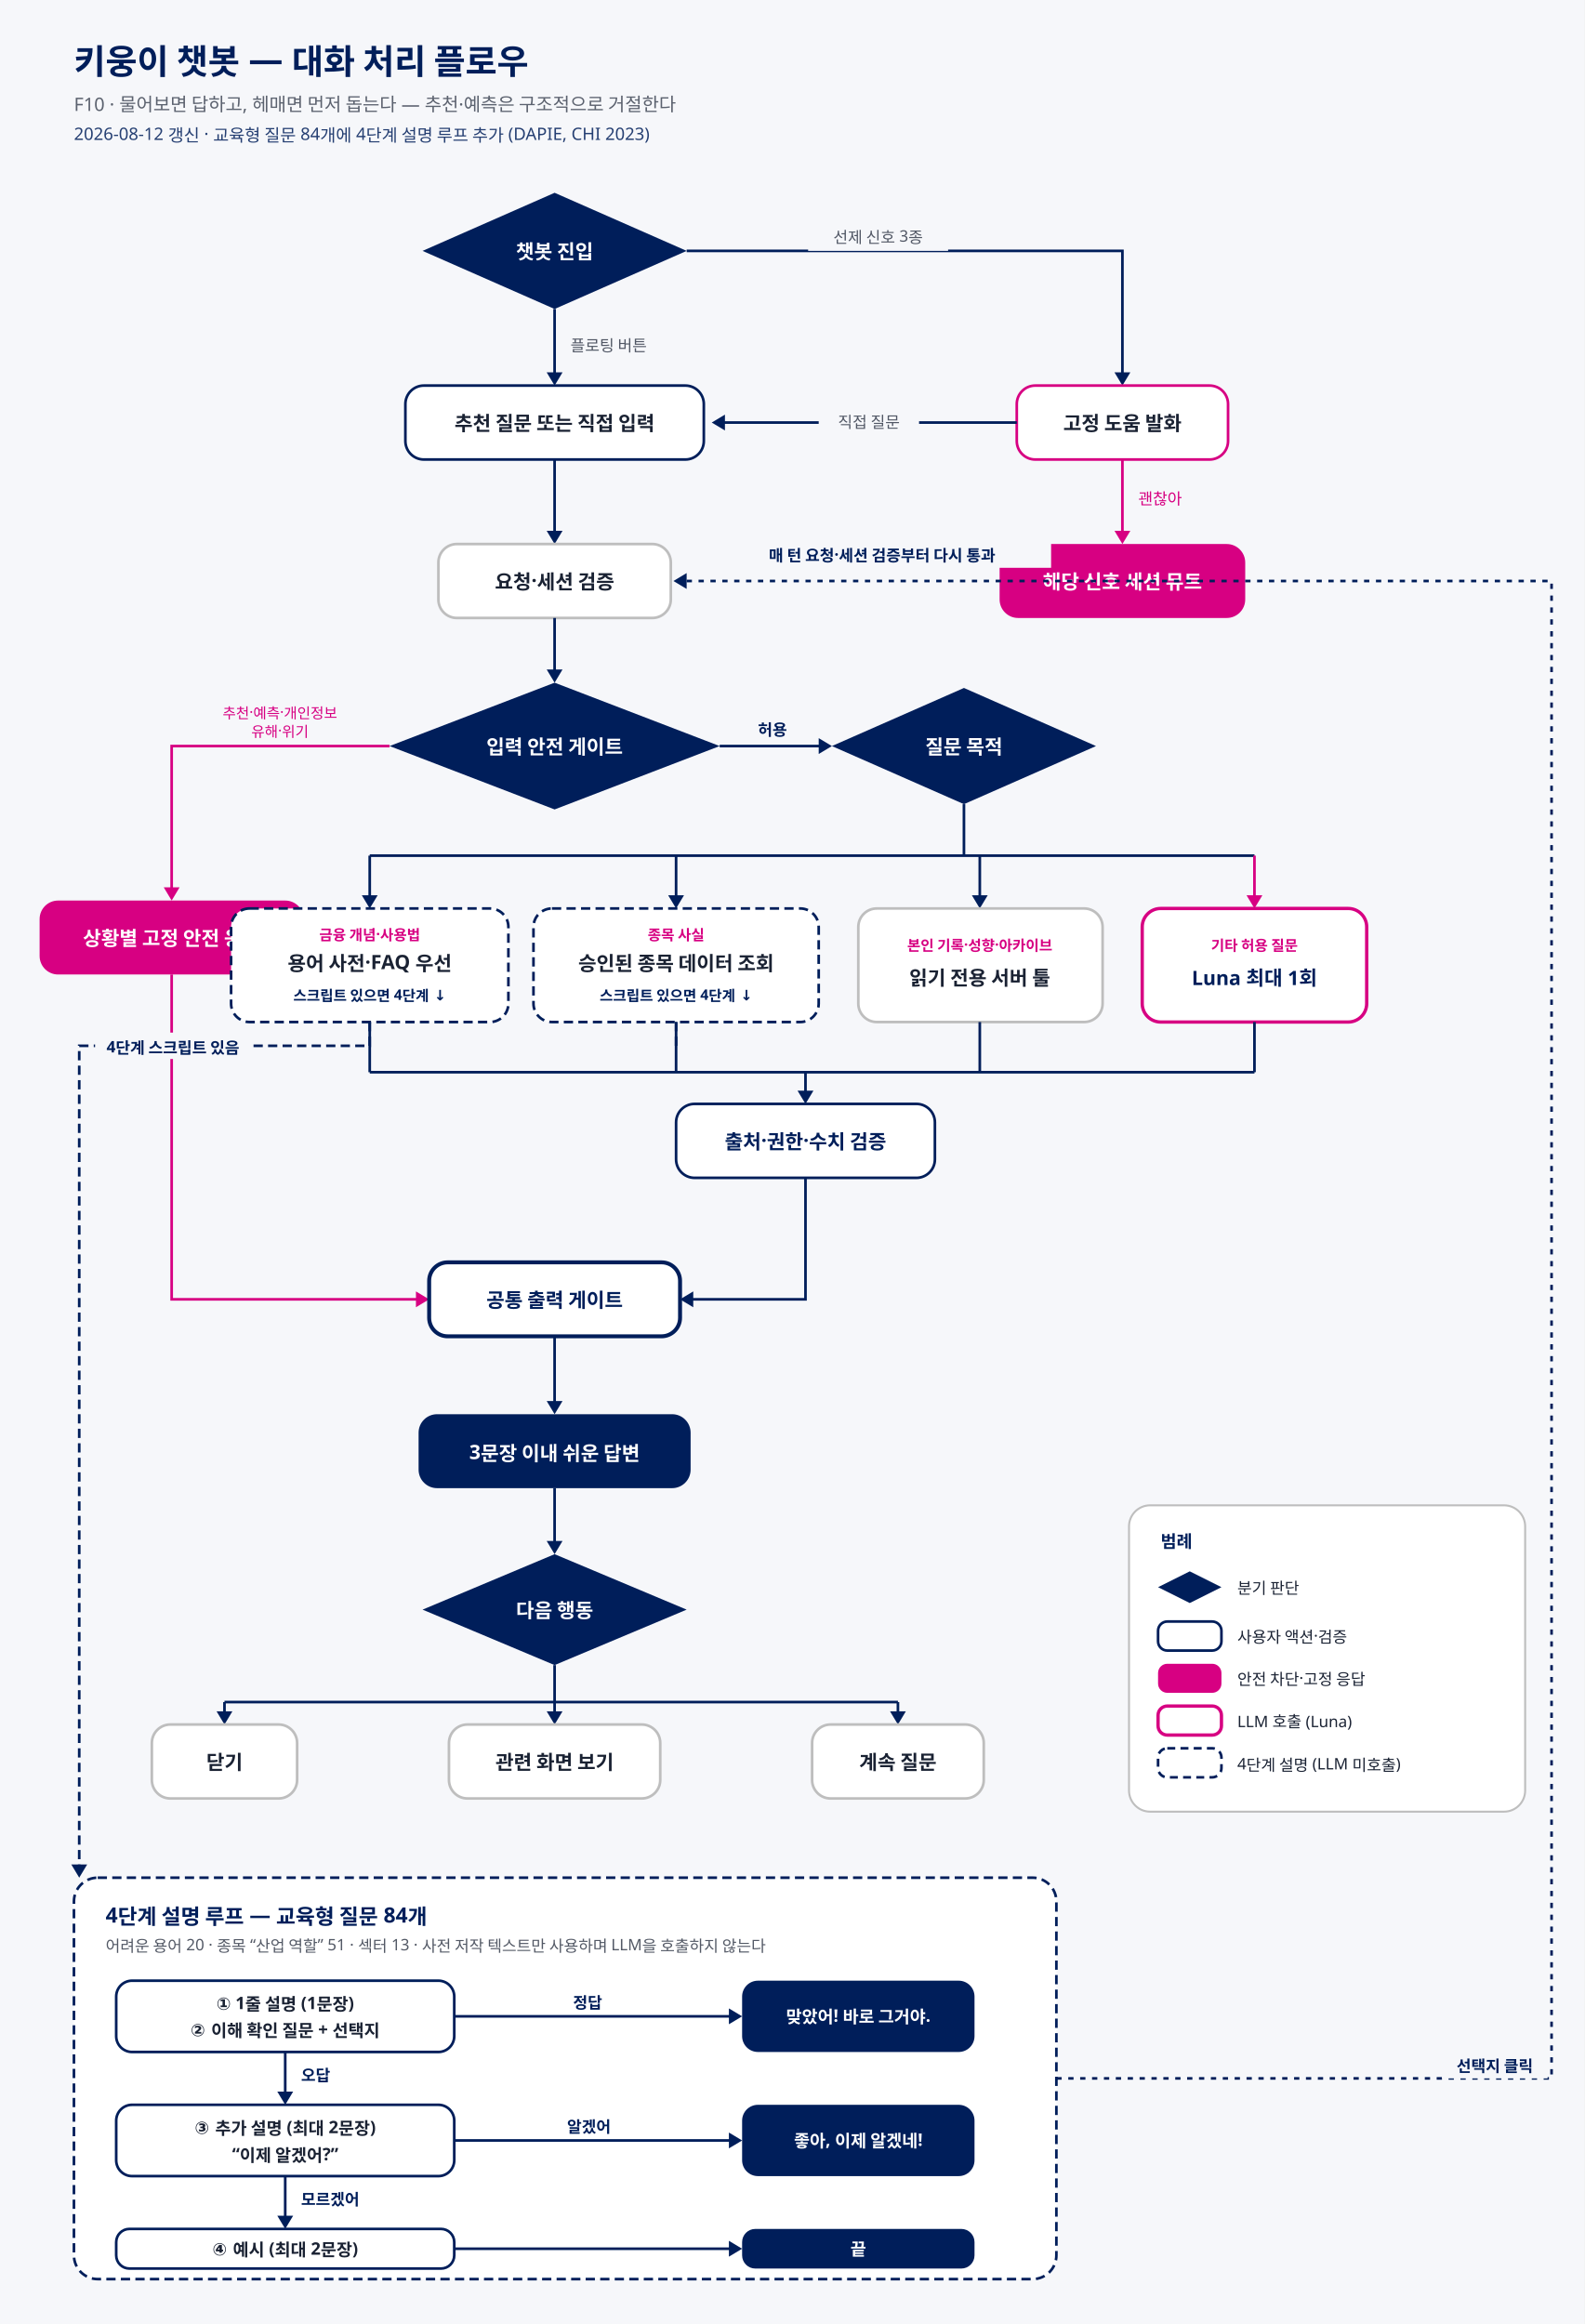
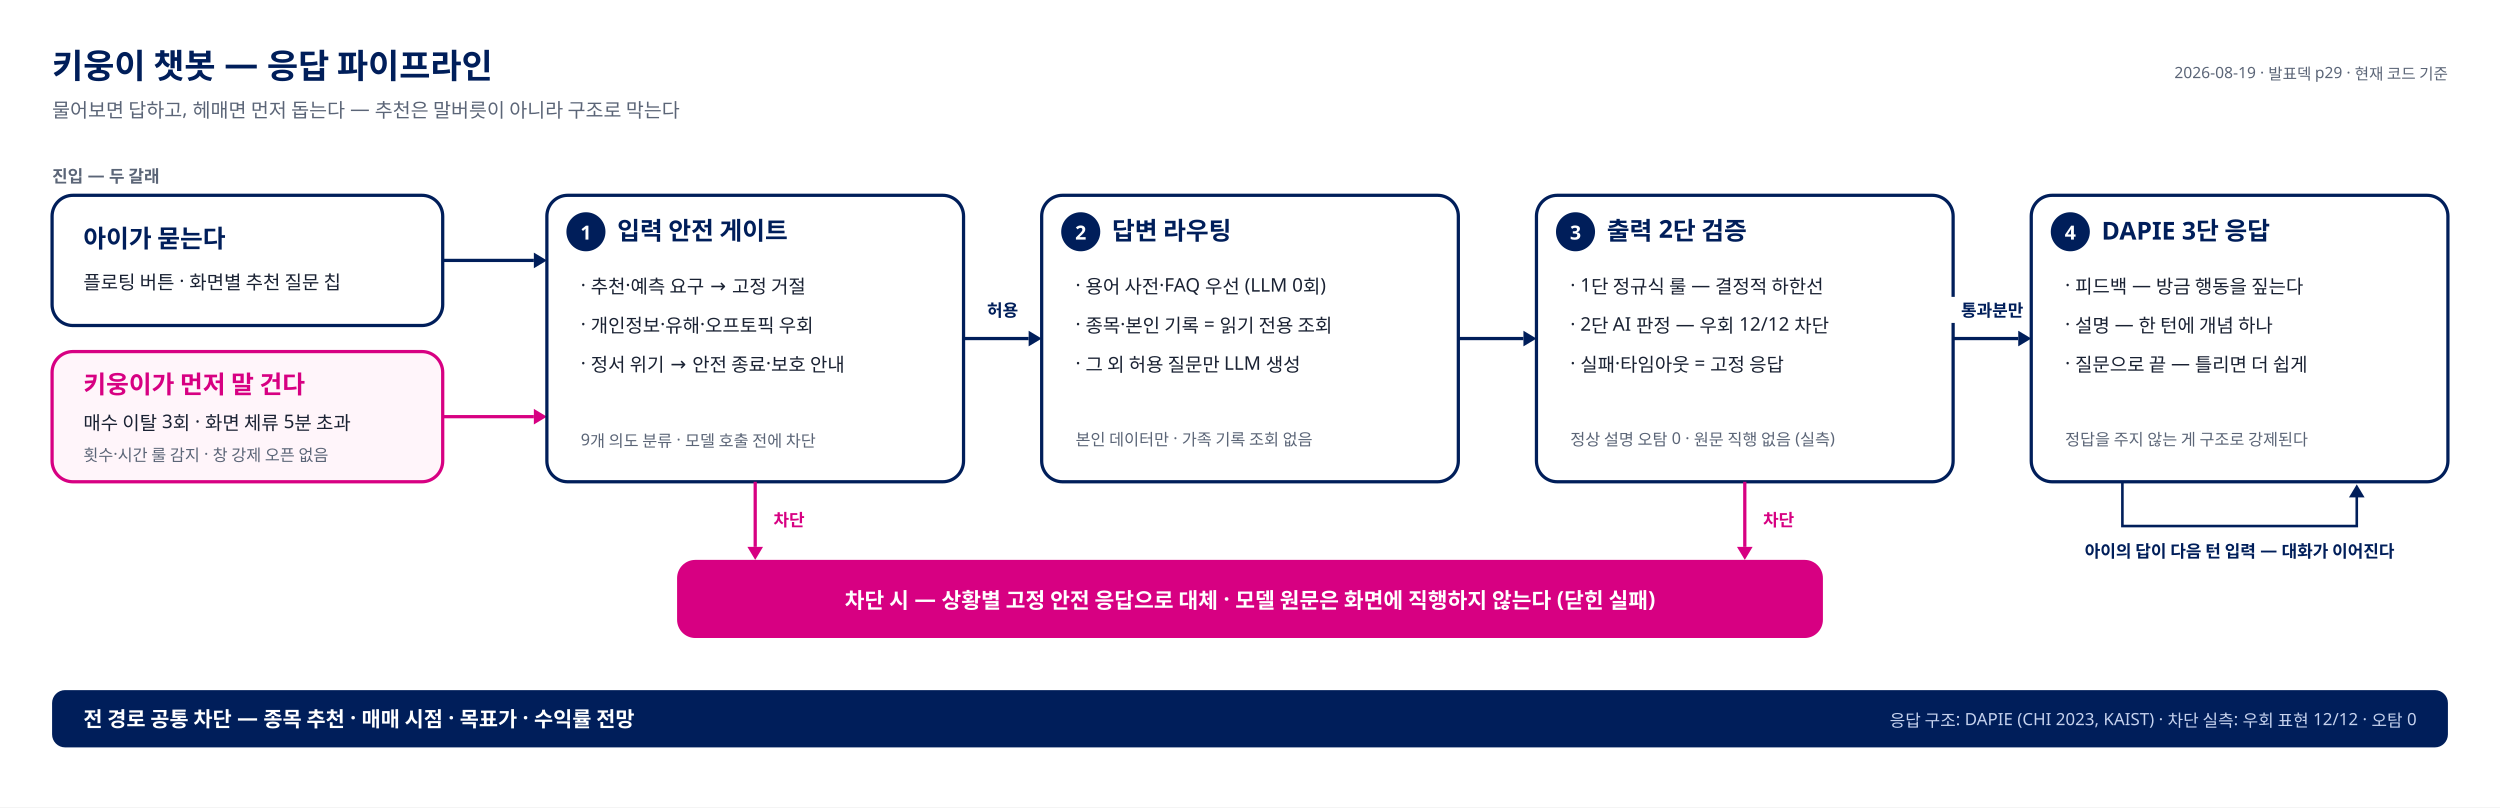
- <svg xmlns="http://www.w3.org/2000/svg" width="1200" height="1760" viewBox="0 0 1200 1760" font-family="Pretendard, 'Segoe UI', 'Malgun Gothic', sans-serif">
-   <rect x="0" y="0" width="1200" height="1760" fill="#F6F7FA" />
-   <text x="56" y="56" font-size="26" font-weight="700" fill="#001E5A">키웅이 챗봇 — 대화 처리 플로우</text>
-   <text x="56" y="84" font-size="14" fill="#1A2233" opacity="0.7">F10 · 물어보면 답하고, 헤매면 먼저 돕는다 — 추천·예측은 구조적으로 거절한다</text>
-   <text x="56" y="106" font-size="13" fill="#001E5A" opacity="0.85">2026-08-12 갱신 · 교육형 질문 84개에 4단계 설명 루프 추가 (DAPIE, CHI 2023)</text>
+ <svg xmlns="http://www.w3.org/2000/svg" width="1920" height="620" viewBox="0 0 1920 620" font-family="Pretendard, 'Malgun Gothic', 'Apple SD Gothic Neo', sans-serif">
+   <rect x="0" y="0" width="1920" height="620" fill="#FFFFFF" />
+   <text x="40" y="60" font-size="26" font-weight="800" fill="#001E5A">키웅이 챗봇 — 응답 파이프라인</text>
+   <text x="40" y="90" font-size="15" fill="#5B6577">물어보면 답하고, 헤매면 먼저 돕는다 — 추천은 말버릇이 아니라 구조로 막는다</text>
+   <text x="1880" y="60" font-size="12" fill="#5B6577" text-anchor="end">2026-08-19 · 발표덱 p29 · 현재 코드 기준</text>
+   <text x="40" y="140" font-size="13" font-weight="700" fill="#5B6577">진입 — 두 갈래</text>
  <g>
-     <polygon points="420,146 520,190 420,234 320,190" fill="#001E5A" />
-     <text x="420" y="196" font-size="15" font-weight="600" fill="#FFFFFF" text-anchor="middle">챗봇 진입</text>
-   </g>
-   <path d="M420 234 L420 286" stroke="#001E5A" stroke-width="2" fill="none" />
-   <polygon points="414,282 426,282 420,292" fill="#001E5A" />
-   <text x="432" y="266" font-size="12" fill="#1A2233" opacity="0.75">플로팅 버튼</text>
-   <path d="M520 190 L850 190 L850 286" stroke="#001E5A" stroke-width="2" fill="none" />
-   <polygon points="844,282 856,282 850,292" fill="#001E5A" />
-   <rect x="612" y="170" width="106" height="20" fill="#F6F7FA" />
-   <text x="665" y="184" font-size="12" fill="#1A2233" opacity="0.75" text-anchor="middle">선제 신호 3종</text>
-   <g>
-     <rect x="307" y="292" width="226" height="56" rx="14" fill="#FFFFFF" stroke="#001E5A" stroke-width="2" />
-     <text x="420" y="326" font-size="15" font-weight="600" fill="#1A2233" text-anchor="middle">추천 질문 또는 직접 입력</text>
-   </g>
-   <path d="M420 348 L420 406" stroke="#001E5A" stroke-width="2" fill="none" />
-   <polygon points="414,402 426,402 420,412" fill="#001E5A" />
-   <g>
-     <rect x="770" y="292" width="160" height="56" rx="14" fill="#FFFFFF" stroke="#D70082" stroke-width="2" />
-     <text x="850" y="326" font-size="15" font-weight="600" fill="#1A2233" text-anchor="middle">고정 도움 발화</text>
-   </g>
-   <path d="M770 320 L545 320" stroke="#001E5A" stroke-width="2" fill="none" />
-   <polygon points="549,314 549,326 539,320" fill="#001E5A" />
-   <rect x="620" y="310" width="76" height="20" fill="#F6F7FA" />
-   <text x="658" y="324" font-size="12" fill="#1A2233" opacity="0.75" text-anchor="middle">직접 질문</text>
-   <path d="M850 348 L850 406" stroke="#D70082" stroke-width="2" fill="none" />
-   <polygon points="844,402 856,402 850,412" fill="#D70082" />
-   <text x="862" y="382" font-size="12" fill="#D70082">괜찮아</text>
-   <g>
-     <rect x="757" y="412" width="186" height="56" rx="14" fill="#D70082" />
-     <text x="850" y="446" font-size="15" font-weight="600" fill="#FFFFFF" text-anchor="middle">해당 신호 세션 뮤트</text>
+     <rect x="40" y="150" width="300" height="100" rx="16" fill="#FFFFFF" stroke="#001E5A" stroke-width="2.5" />
+     <text x="64" y="190" font-size="19" font-weight="800" fill="#001E5A">아이가 묻는다</text>
+     <text x="64" y="222" font-size="14.5" fill="#1A2233">플로팅 버튼 · 화면별 추천 질문 칩</text>
  </g>
  <g>
-     <rect x="332" y="412" width="176" height="56" rx="14" fill="#FFFFFF" stroke="#BEBEBE" stroke-width="2" />
-     <text x="420" y="446" font-size="15" font-weight="600" fill="#1A2233" text-anchor="middle">요청·세션 검증</text>
+     <rect x="40" y="270" width="300" height="100" rx="16" fill="#FFF5FA" stroke="#D70082" stroke-width="2.5" />
+     <text x="64" y="302" font-size="19" font-weight="800" fill="#D70082">키웅이가 먼저 말 건다</text>
+     <text x="64" y="330" font-size="14.5" fill="#1A2233">매수 이탈 3회 · 화면 체류 5분 초과</text>
+     <text x="64" y="354" font-size="12.5" fill="#5B6577">횟수·시간 룰 감지 · 창 강제 오픈 없음</text>
  </g>
-   <path d="M420 468 L420 511" stroke="#001E5A" stroke-width="2" fill="none" />
-   <polygon points="414,507 426,507 420,517" fill="#001E5A" />
+   <path d="M340 200 L410 200" stroke="#001E5A" stroke-width="2.5" fill="none" />
+   <polygon points="410,194 410,206 420,200" fill="#001E5A" />
+   <path d="M340 320 L410 320" stroke="#D70082" stroke-width="2.5" fill="none" />
+   <polygon points="410,314 410,326 420,320" fill="#D70082" />
  <g>
-     <polygon points="420,517 545,565 420,613 295,565" fill="#001E5A" />
-     <text x="420" y="571" font-size="15" font-weight="600" fill="#FFFFFF" text-anchor="middle">입력 안전 게이트</text>
+     <rect x="420" y="150" width="320" height="220" rx="16" fill="#FFFFFF" stroke="#001E5A" stroke-width="2.5" />
+     <circle cx="450" cy="178" r="15" fill="#001E5A" />
+     <text x="450" y="184" font-size="15" font-weight="800" fill="#FFFFFF" text-anchor="middle">1</text>
+     <text x="474" y="184" font-size="19" font-weight="800" fill="#001E5A">입력 안전 게이트</text>
+     <text x="446" y="224" font-size="14.5" fill="#1A2233">· 추천·예측 요구 → 고정 거절</text>
+     <text x="446" y="254" font-size="14.5" fill="#1A2233">· 개인정보·유해·오프토픽 우회</text>
+     <text x="446" y="284" font-size="14.5" fill="#1A2233">· 정서 위기 → 안전 종료·보호 안내</text>
+     <text x="446" y="342" font-size="12.5" fill="#5B6577">9개 의도 분류 · 모델 호출 전에 차단</text>
  </g>
-   <path d="M295 565 L130 565 L130 676" stroke="#D70082" stroke-width="2" fill="none" />
-   <polygon points="124,672 136,672 130,682" fill="#D70082" />
-   <text x="212" y="544" font-size="11" fill="#D70082" text-anchor="middle">추천·예측·개인정보</text>
-   <text x="212" y="558" font-size="11" fill="#D70082" text-anchor="middle">유해·위기</text>
-   <path d="M545 565 L624 565" stroke="#001E5A" stroke-width="2" fill="none" />
-   <polygon points="620,559 620,571 630,565" fill="#001E5A" />
-   <rect x="562" y="544" width="46" height="18" fill="#F6F7FA" />
-   <text x="585" y="557" font-size="12" font-weight="600" fill="#001E5A" text-anchor="middle">허용</text>
+   <path d="M740 260 L790 260" stroke="#001E5A" stroke-width="2.5" fill="none" />
+   <polygon points="790,254 790,266 800,260" fill="#001E5A" />
+   <rect x="746" y="228" width="48" height="20" fill="#FFFFFF" />
+   <text x="770" y="243" font-size="13" font-weight="700" fill="#001E5A" text-anchor="middle">허용</text>
  <g>
-     <rect x="30" y="682" width="200" height="56" rx="14" fill="#D70082" />
-     <text x="130" y="716" font-size="15" font-weight="600" fill="#FFFFFF" text-anchor="middle">상황별 고정 안전 응답</text>
+     <rect x="800" y="150" width="320" height="220" rx="16" fill="#FFFFFF" stroke="#001E5A" stroke-width="2.5" />
+     <circle cx="830" cy="178" r="15" fill="#001E5A" />
+     <text x="830" y="184" font-size="15" font-weight="800" fill="#FFFFFF" text-anchor="middle">2</text>
+     <text x="854" y="184" font-size="19" font-weight="800" fill="#001E5A">답변 라우팅</text>
+     <text x="826" y="224" font-size="14.5" fill="#1A2233">· 용어 사전·FAQ 우선 (LLM 0회)</text>
+     <text x="826" y="254" font-size="14.5" fill="#1A2233">· 종목·본인 기록 = 읽기 전용 조회</text>
+     <text x="826" y="284" font-size="14.5" fill="#1A2233">· 그 외 허용 질문만 LLM 생성</text>
+     <text x="826" y="342" font-size="12.5" fill="#5B6577">본인 데이터만 · 가족 기록 조회 없음</text>
+   </g>
+   <path d="M1120 260 L1170 260" stroke="#001E5A" stroke-width="2.5" fill="none" />
+   <polygon points="1170,254 1170,266 1180,260" fill="#001E5A" />
+   <g>
+     <rect x="1180" y="150" width="320" height="220" rx="16" fill="#FFFFFF" stroke="#001E5A" stroke-width="2.5" />
+     <circle cx="1210" cy="178" r="15" fill="#001E5A" />
+     <text x="1210" y="184" font-size="15" font-weight="800" fill="#FFFFFF" text-anchor="middle">3</text>
+     <text x="1234" y="184" font-size="19" font-weight="800" fill="#001E5A">출력 2단 검증</text>
+     <text x="1206" y="224" font-size="14.5" fill="#1A2233">· 1단 정규식 룰 — 결정적 하한선</text>
+     <text x="1206" y="254" font-size="14.5" fill="#1A2233">· 2단 AI 판정 — 우회 12/12 차단</text>
+     <text x="1206" y="284" font-size="14.5" fill="#1A2233">· 실패·타임아웃 = 고정 응답</text>
+     <text x="1206" y="342" font-size="12.5" fill="#5B6577">정상 설명 오탐 0 · 원문 직행 없음 (실측)</text>
+   </g>
+   <path d="M1500 260 L1550 260" stroke="#001E5A" stroke-width="2.5" fill="none" />
+   <polygon points="1550,254 1550,266 1560,260" fill="#001E5A" />
+   <rect x="1494" y="228" width="72" height="20" fill="#FFFFFF" />
+   <text x="1530" y="243" font-size="13" font-weight="700" fill="#001E5A" text-anchor="middle">통과분만</text>
+   <g>
+     <rect x="1560" y="150" width="320" height="220" rx="16" fill="#FFFFFF" stroke="#001E5A" stroke-width="2.5" />
+     <circle cx="1590" cy="178" r="15" fill="#001E5A" />
+     <text x="1590" y="184" font-size="15" font-weight="800" fill="#FFFFFF" text-anchor="middle">4</text>
+     <text x="1614" y="184" font-size="19" font-weight="800" fill="#001E5A">DAPIE 3단 응답</text>
+     <text x="1586" y="224" font-size="14.5" fill="#1A2233">· 피드백 — 방금 행동을 짚는다</text>
+     <text x="1586" y="254" font-size="14.5" fill="#1A2233">· 설명 — 한 턴에 개념 하나</text>
+     <text x="1586" y="284" font-size="14.5" fill="#1A2233">· 질문으로 끝 — 틀리면 더 쉽게</text>
+     <text x="1586" y="342" font-size="12.5" fill="#5B6577">정답을 주지 않는 게 구조로 강제된다</text>
+   </g>
+   <path d="M1630 370 L1630 404 L1810 404 L1810 380" stroke="#001E5A" stroke-width="2" fill="none" />
+   <polygon points="1804,382 1816,382 1810,372" fill="#001E5A" />
+   <text x="1720" y="428" font-size="13" fill="#001E5A" text-anchor="middle" font-weight="600">아이의 답이 다음 턴 입력 — 대화가 이어진다</text>
+   <path d="M580 370 L580 420" stroke="#D70082" stroke-width="2.5" fill="none" />
+   <polygon points="574,420 586,420 580,430" fill="#D70082" />
+   <text x="594" y="404" font-size="13" font-weight="700" fill="#D70082">차단</text>
+   <path d="M1340 370 L1340 420" stroke="#D70082" stroke-width="2.5" fill="none" />
+   <polygon points="1334,420 1346,420 1340,430" fill="#D70082" />
+   <text x="1354" y="404" font-size="13" font-weight="700" fill="#D70082">차단</text>
+   <g>
+     <rect x="520" y="430" width="880" height="60" rx="14" fill="#D70082" />
+     <text x="960" y="467" font-size="16.5" font-weight="700" fill="#FFFFFF" text-anchor="middle">차단 시 — 상황별 고정 안전 응답으로 대체 · 모델 원문은 화면에 직행하지 않는다 (닫힌 실패)</text>
  </g>
  <g>
-     <polygon points="730,521 830,565 730,609 630,565" fill="#001E5A" />
-     <text x="730" y="571" font-size="15" font-weight="600" fill="#FFFFFF" text-anchor="middle">질문 목적</text>
-   </g>
-   <path d="M730 609 L730 648" stroke="#001E5A" stroke-width="2" fill="none" />
-   <path d="M280 648 L950 648" stroke="#001E5A" stroke-width="2" fill="none" />
-   <path d="M280 648 L280 682" stroke="#001E5A" stroke-width="2" fill="none" />
-   <polygon points="274,678 286,678 280,688" fill="#001E5A" />
-   <path d="M512 648 L512 682" stroke="#001E5A" stroke-width="2" fill="none" />
-   <polygon points="506,678 518,678 512,688" fill="#001E5A" />
-   <path d="M742 648 L742 682" stroke="#001E5A" stroke-width="2" fill="none" />
-   <polygon points="736,678 748,678 742,688" fill="#001E5A" />
-   <path d="M950 648 L950 682" stroke="#D70082" stroke-width="2" fill="none" />
-   <polygon points="944,678 956,678 950,688" fill="#D70082" />
-   <g>
-     <rect x="175" y="688" width="210" height="86" rx="14" fill="#FFFFFF" stroke="#001E5A" stroke-width="2" stroke-dasharray="7 4" />
-     <text x="280" y="712" font-size="11" font-weight="600" fill="#D70082" text-anchor="middle">금융 개념·사용법</text>
-     <text x="280" y="735" font-size="15" font-weight="600" fill="#1A2233" text-anchor="middle">용어 사전·FAQ 우선</text>
-     <text x="280" y="758" font-size="11" font-weight="600" fill="#001E5A" text-anchor="middle">스크립트 있으면 4단계 ↓</text>
-   </g>
-   <g>
-     <rect x="404" y="688" width="216" height="86" rx="14" fill="#FFFFFF" stroke="#001E5A" stroke-width="2" stroke-dasharray="7 4" />
-     <text x="512" y="712" font-size="11" font-weight="600" fill="#D70082" text-anchor="middle">종목 사실</text>
-     <text x="512" y="735" font-size="15" font-weight="600" fill="#1A2233" text-anchor="middle">승인된 종목 데이터 조회</text>
-     <text x="512" y="758" font-size="11" font-weight="600" fill="#001E5A" text-anchor="middle">스크립트 있으면 4단계 ↓</text>
-   </g>
-   <g>
-     <rect x="650" y="688" width="185" height="86" rx="14" fill="#FFFFFF" stroke="#BEBEBE" stroke-width="2" />
-     <text x="742" y="720" font-size="11" font-weight="600" fill="#D70082" text-anchor="middle">본인 기록·성향·아카이브</text>
-     <text x="742" y="746" font-size="15" font-weight="600" fill="#1A2233" text-anchor="middle">읽기 전용 서버 툴</text>
-   </g>
-   <g>
-     <rect x="865" y="688" width="170" height="86" rx="14" fill="#FFFFFF" stroke="#D70082" stroke-width="2.5" />
-     <text x="950" y="720" font-size="11" font-weight="600" fill="#D70082" text-anchor="middle">기타 허용 질문</text>
-     <text x="950" y="746" font-size="15" font-weight="700" fill="#001E5A" text-anchor="middle">Luna 최대 1회</text>
-   </g>
-   <path d="M280 774 L280 812" stroke="#001E5A" stroke-width="2" fill="none" />
-   <path d="M512 774 L512 812" stroke="#001E5A" stroke-width="2" fill="none" />
-   <path d="M742 774 L742 812" stroke="#001E5A" stroke-width="2" fill="none" />
-   <path d="M950 774 L950 812" stroke="#001E5A" stroke-width="2" fill="none" />
-   <path d="M280 812 L950 812" stroke="#001E5A" stroke-width="2" fill="none" />
-   <path d="M610 812 L610 830" stroke="#001E5A" stroke-width="2" fill="none" />
-   <polygon points="604,826 616,826 610,836" fill="#001E5A" />
-   <g>
-     <rect x="512" y="836" width="196" height="56" rx="14" fill="#FFFFFF" stroke="#001E5A" stroke-width="2" />
-     <text x="610" y="870" font-size="15" font-weight="600" fill="#001E5A" text-anchor="middle">출처·권한·수치 검증</text>
-   </g>
-   <path d="M130 738 L130 984 L319 984" stroke="#D70082" stroke-width="2" fill="none" />
-   <polygon points="315,978 315,990 325,984" fill="#D70082" />
-   <path d="M610 892 L610 984 L521 984" stroke="#001E5A" stroke-width="2" fill="none" />
-   <polygon points="525,978 525,990 515,984" fill="#001E5A" />
-   <g>
-     <rect x="325" y="956" width="190" height="56" rx="14" fill="#FFFFFF" stroke="#001E5A" stroke-width="3" />
-     <text x="420" y="990" font-size="15" font-weight="700" fill="#001E5A" text-anchor="middle">공통 출력 게이트</text>
-   </g>
-   <path d="M420 1012 L420 1065" stroke="#001E5A" stroke-width="2" fill="none" />
-   <polygon points="414,1061 426,1061 420,1071" fill="#001E5A" />
-   <g>
-     <rect x="317" y="1071" width="206" height="56" rx="14" fill="#001E5A" />
-     <text x="420" y="1105" font-size="15" font-weight="700" fill="#FFFFFF" text-anchor="middle">3문장 이내 쉬운 답변</text>
-   </g>
-   <path d="M420 1127 L420 1171" stroke="#001E5A" stroke-width="2" fill="none" />
-   <polygon points="414,1167 426,1167 420,1177" fill="#001E5A" />
-   <g>
-     <polygon points="420,1177 520,1219 420,1261 320,1219" fill="#001E5A" />
-     <text x="420" y="1225" font-size="15" font-weight="600" fill="#FFFFFF" text-anchor="middle">다음 행동</text>
-   </g>
-   <path d="M420 1261 L420 1289" stroke="#001E5A" stroke-width="2" fill="none" />
-   <path d="M170 1289 L680 1289" stroke="#001E5A" stroke-width="2" fill="none" />
-   <path d="M170 1289 L170 1300" stroke="#001E5A" stroke-width="2" fill="none" />
-   <polygon points="164,1296 176,1296 170,1306" fill="#001E5A" />
-   <path d="M420 1289 L420 1300" stroke="#001E5A" stroke-width="2" fill="none" />
-   <polygon points="414,1296 426,1296 420,1306" fill="#001E5A" />
-   <path d="M680 1289 L680 1300" stroke="#001E5A" stroke-width="2" fill="none" />
-   <polygon points="674,1296 686,1296 680,1306" fill="#001E5A" />
-   <g>
-     <rect x="115" y="1306" width="110" height="56" rx="14" fill="#FFFFFF" stroke="#BEBEBE" stroke-width="2" />
-     <text x="170" y="1340" font-size="15" font-weight="600" fill="#1A2233" text-anchor="middle">닫기</text>
-   </g>
-   <g>
-     <rect x="340" y="1306" width="160" height="56" rx="14" fill="#FFFFFF" stroke="#BEBEBE" stroke-width="2" />
-     <text x="420" y="1340" font-size="15" font-weight="600" fill="#1A2233" text-anchor="middle">관련 화면 보기</text>
-   </g>
-   <g>
-     <rect x="615" y="1306" width="130" height="56" rx="14" fill="#FFFFFF" stroke="#BEBEBE" stroke-width="2" />
-     <text x="680" y="1340" font-size="15" font-weight="600" fill="#1A2233" text-anchor="middle">계속 질문</text>
-   </g>
-   <path d="M280 774 L280 792 L60 792 L60 1416" stroke="#001E5A" stroke-width="2" stroke-dasharray="7 4" fill="none" />
-   <path d="M512 774 L512 792" stroke="#001E5A" stroke-width="2" stroke-dasharray="7 4" fill="none" />
-   <polygon points="54,1412 66,1412 60,1422" fill="#001E5A" />
-   <rect x="72" y="782" width="118" height="20" fill="#F6F7FA" />
-   <text x="131" y="797" font-size="12" font-weight="600" fill="#001E5A" text-anchor="middle">4단계 스크립트 있음</text>
-   <g>
-     <rect x="56" y="1422" width="744" height="304" rx="18" fill="#FFFFFF" stroke="#001E5A" stroke-width="2" stroke-dasharray="7 4" />
-     <text x="80" y="1456" font-size="16" font-weight="700" fill="#001E5A">4단계 설명 루프 — 교육형 질문 84개</text>
-     <text x="80" y="1478" font-size="12" fill="#1A2233" opacity="0.75">어려운 용어 20 · 종목 “산업 역할” 51 · 섹터 13 · 사전 저작 텍스트만 사용하며 LLM을 호출하지 않는다</text>
-     <rect x="88" y="1500" width="256" height="54" rx="12" fill="#FFFFFF" stroke="#001E5A" stroke-width="2" />
-     <text x="216" y="1522" font-size="13" font-weight="600" fill="#1A2233" text-anchor="middle">① 1줄 설명 (1문장)</text>
-     <text x="216" y="1542" font-size="13" font-weight="600" fill="#1A2233" text-anchor="middle">② 이해 확인 질문 + 선택지</text>
-     <path d="M344 1527 L556 1527" stroke="#001E5A" stroke-width="2" fill="none" />
-     <polygon points="552,1521 552,1533 562,1527" fill="#001E5A" />
-     <rect x="424" y="1507" width="42" height="18" fill="#FFFFFF" />
-     <text x="445" y="1521" font-size="12" font-weight="600" fill="#001E5A" text-anchor="middle">정답</text>
-     <rect x="562" y="1500" width="176" height="54" rx="12" fill="#001E5A" />
-     <text x="650" y="1532" font-size="13" font-weight="700" fill="#FFFFFF" text-anchor="middle">맞았어! 바로 그거야.</text>
-     <path d="M216 1554 L216 1588" stroke="#001E5A" stroke-width="2" fill="none" />
-     <polygon points="210,1584 222,1584 216,1594" fill="#001E5A" />
-     <text x="228" y="1576" font-size="12" font-weight="600" fill="#001E5A">오답</text>
-     <rect x="88" y="1594" width="256" height="54" rx="12" fill="#FFFFFF" stroke="#001E5A" stroke-width="2" />
-     <text x="216" y="1616" font-size="13" font-weight="600" fill="#1A2233" text-anchor="middle">③ 추가 설명 (최대 2문장)</text>
-     <text x="216" y="1636" font-size="13" font-weight="600" fill="#1A2233" text-anchor="middle">“이제 알겠어?”</text>
-     <path d="M344 1621 L556 1621" stroke="#001E5A" stroke-width="2" fill="none" />
-     <polygon points="552,1615 552,1627 562,1621" fill="#001E5A" />
-     <rect x="418" y="1601" width="56" height="18" fill="#FFFFFF" />
-     <text x="446" y="1615" font-size="12" font-weight="600" fill="#001E5A" text-anchor="middle">알겠어</text>
-     <rect x="562" y="1594" width="176" height="54" rx="12" fill="#001E5A" />
-     <text x="650" y="1626" font-size="13" font-weight="700" fill="#FFFFFF" text-anchor="middle">좋아, 이제 알겠네!</text>
-     <path d="M216 1648 L216 1682" stroke="#001E5A" stroke-width="2" fill="none" />
-     <polygon points="210,1678 222,1678 216,1688" fill="#001E5A" />
-     <text x="228" y="1670" font-size="12" font-weight="600" fill="#001E5A">모르겠어</text>
-     <rect x="88" y="1688" width="256" height="30" rx="10" fill="#FFFFFF" stroke="#001E5A" stroke-width="2" />
-     <text x="216" y="1708" font-size="13" font-weight="600" fill="#1A2233" text-anchor="middle">④ 예시 (최대 2문장)</text>
-     <path d="M344 1703 L556 1703" stroke="#001E5A" stroke-width="2" fill="none" />
-     <polygon points="552,1697 552,1709 562,1703" fill="#001E5A" />
-     <rect x="562" y="1688" width="176" height="30" rx="10" fill="#001E5A" />
-     <text x="650" y="1708" font-size="13" font-weight="700" fill="#FFFFFF" text-anchor="middle">끝</text>
-   </g>
-   <path d="M800 1574 L1175 1574 L1175 440 L516 440" stroke="#001E5A" stroke-width="2" stroke-dasharray="4 5" fill="none" />
-   <polygon points="520,434 520,446 510,440" fill="#001E5A" />
-   <rect x="1092" y="1554" width="80" height="20" fill="#F6F7FA" />
-   <text x="1132" y="1569" font-size="12" font-weight="600" fill="#001E5A" text-anchor="middle">선택지 클릭</text>
-   <rect x="540" y="410" width="256" height="20" fill="#F6F7FA" />
-   <text x="668" y="425" font-size="12" font-weight="600" fill="#001E5A" text-anchor="middle">매 턴 요청·세션 검증부터 다시 통과</text>
-   <g>
-     <rect x="855" y="1140" width="300" height="232" rx="16" fill="#FFFFFF" stroke="#BEBEBE" stroke-width="1.5" />
-     <text x="879" y="1172" font-size="13" font-weight="700" fill="#001E5A">범례</text>
-     <polygon points="901,1190 925,1202 901,1214 877,1202" fill="#001E5A" />
-     <text x="937" y="1207" font-size="12" fill="#1A2233">분기 판단</text>
-     <rect x="877" y="1228" width="48" height="22" rx="7" fill="#FFFFFF" stroke="#001E5A" stroke-width="2" />
-     <text x="937" y="1244" font-size="12" fill="#1A2233">사용자 액션·검증</text>
-     <rect x="877" y="1260" width="48" height="22" rx="7" fill="#D70082" />
-     <text x="937" y="1276" font-size="12" fill="#1A2233">안전 차단·고정 응답</text>
-     <rect x="877" y="1292" width="48" height="22" rx="7" fill="#FFFFFF" stroke="#D70082" stroke-width="2.5" />
-     <text x="937" y="1308" font-size="12" fill="#1A2233">LLM 호출 (Luna)</text>
-     <rect x="877" y="1324" width="48" height="22" rx="7" fill="#FFFFFF" stroke="#001E5A" stroke-width="2" stroke-dasharray="6 4" />
-     <text x="937" y="1340" font-size="12" fill="#1A2233">4단계 설명 (LLM 미호출)</text>
+     <rect x="40" y="530" width="1840" height="44" rx="10" fill="#001E5A" />
+     <text x="64" y="558" font-size="16" font-weight="700" fill="#FFFFFF">전 경로 공통 차단 — 종목 추천 · 매매 시점 · 목표가 · 수익률 전망</text>
+     <text x="1856" y="558" font-size="13" fill="#C6D2EE" text-anchor="end">응답 구조: DAPIE (CHI 2023, KAIST) · 차단 실측: 우회 표현 12/12 · 오탐 0</text>
  </g>
</svg>
